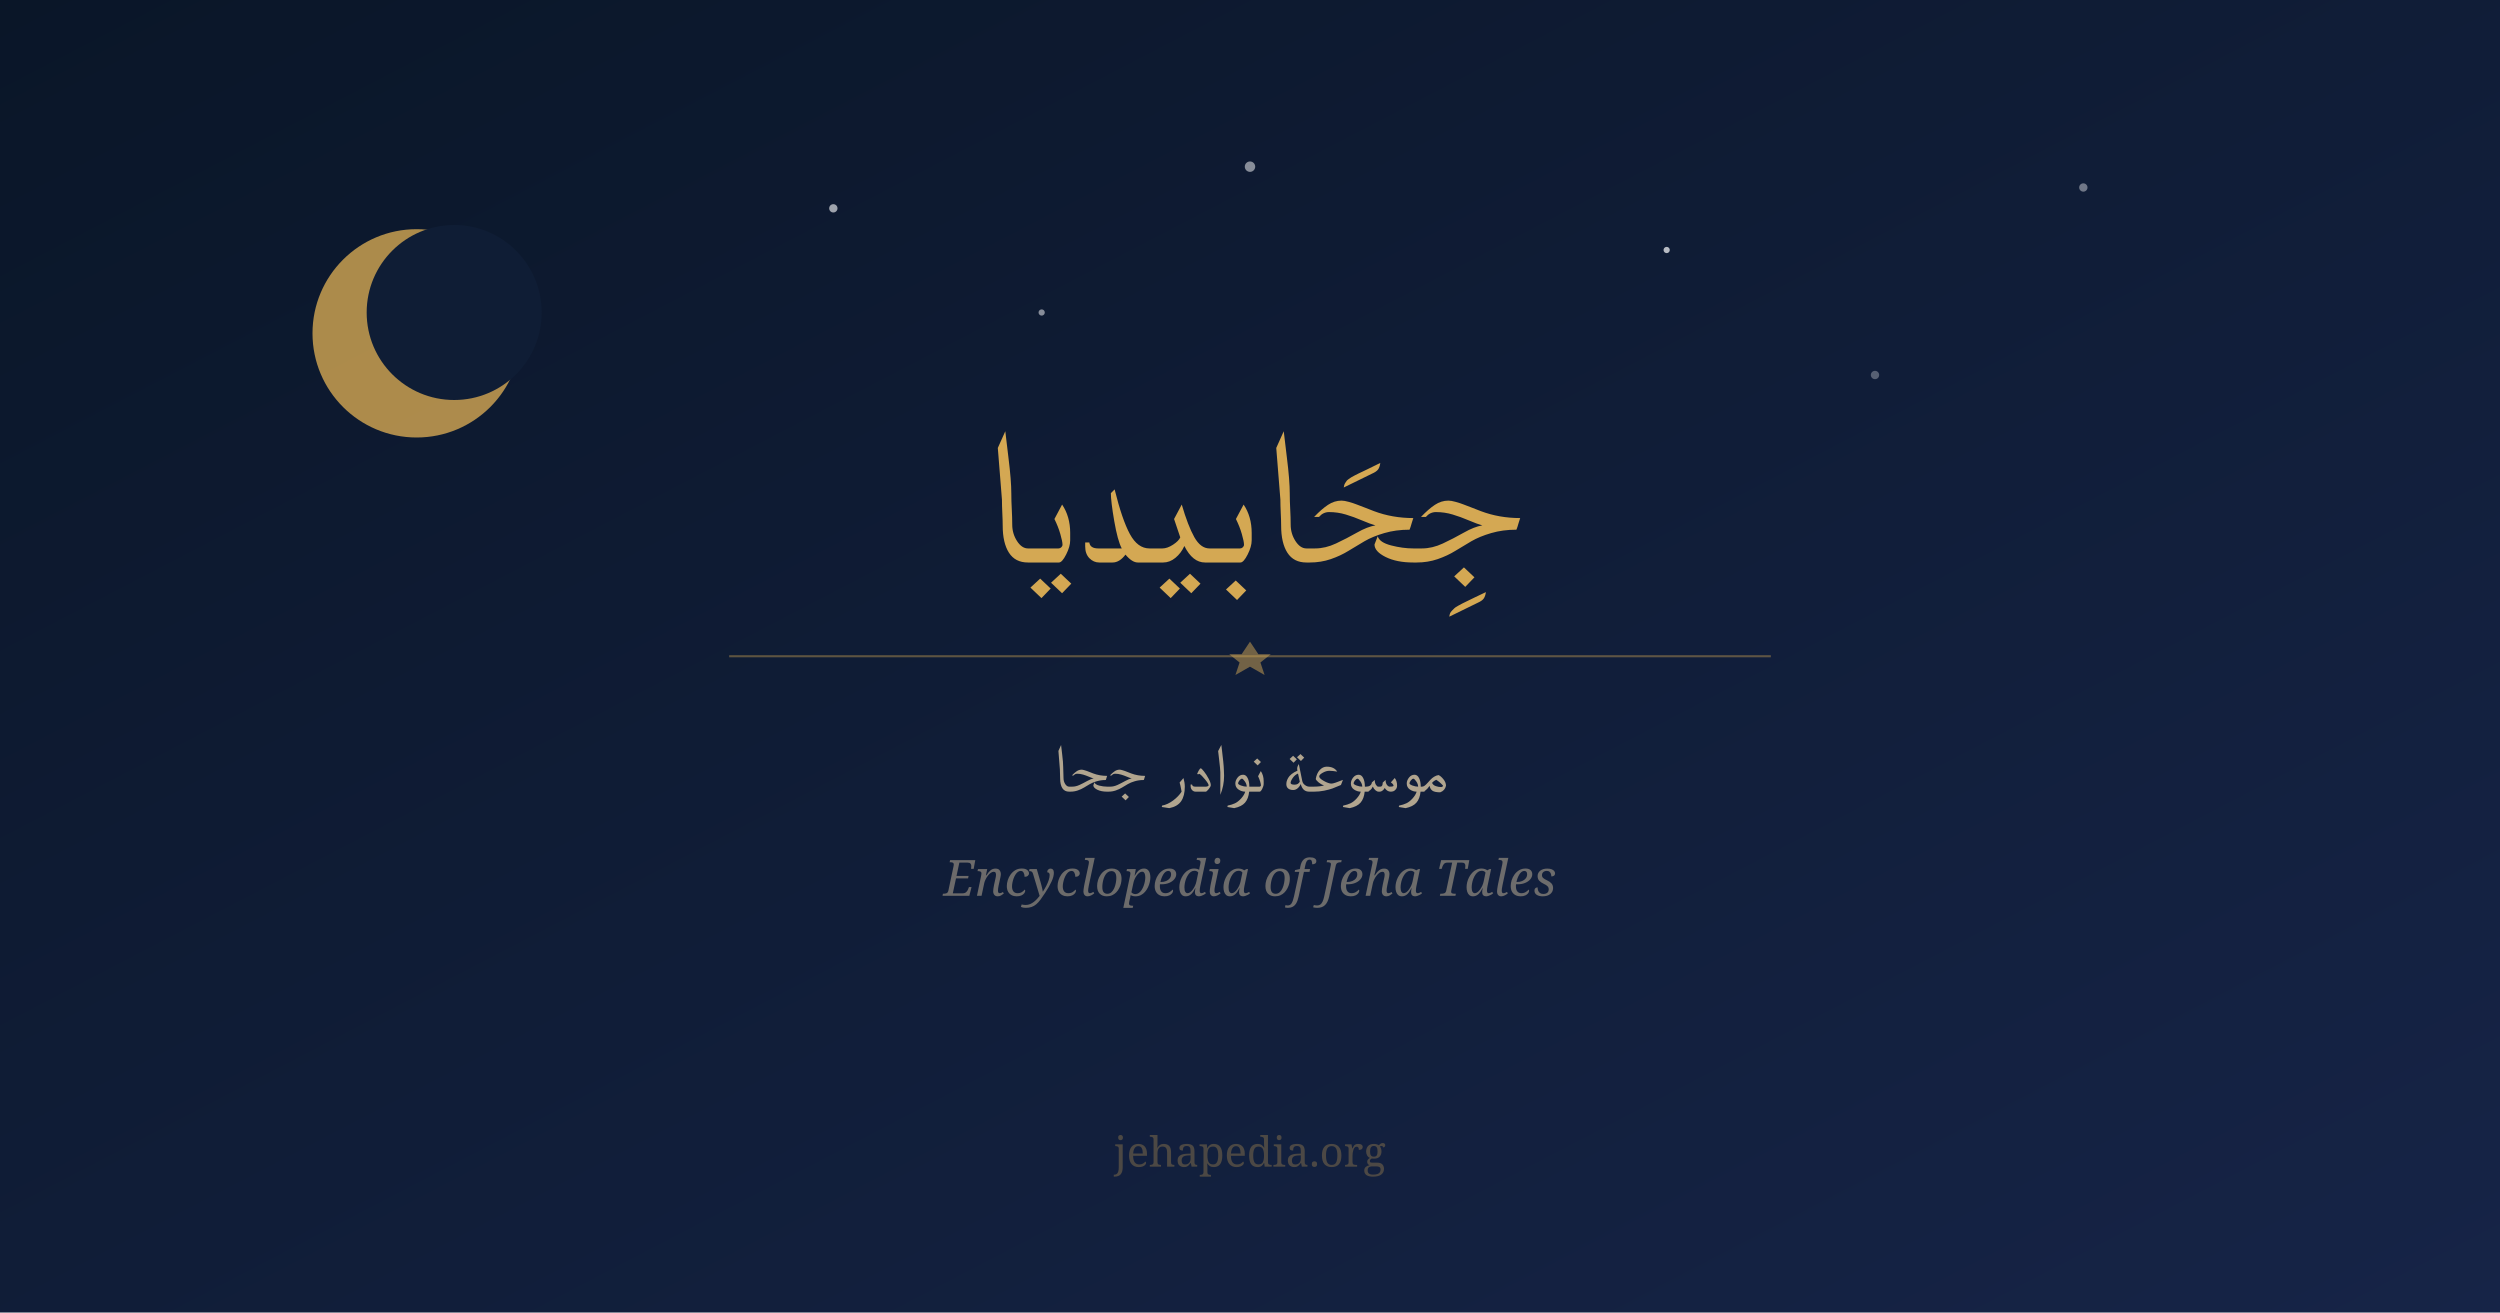
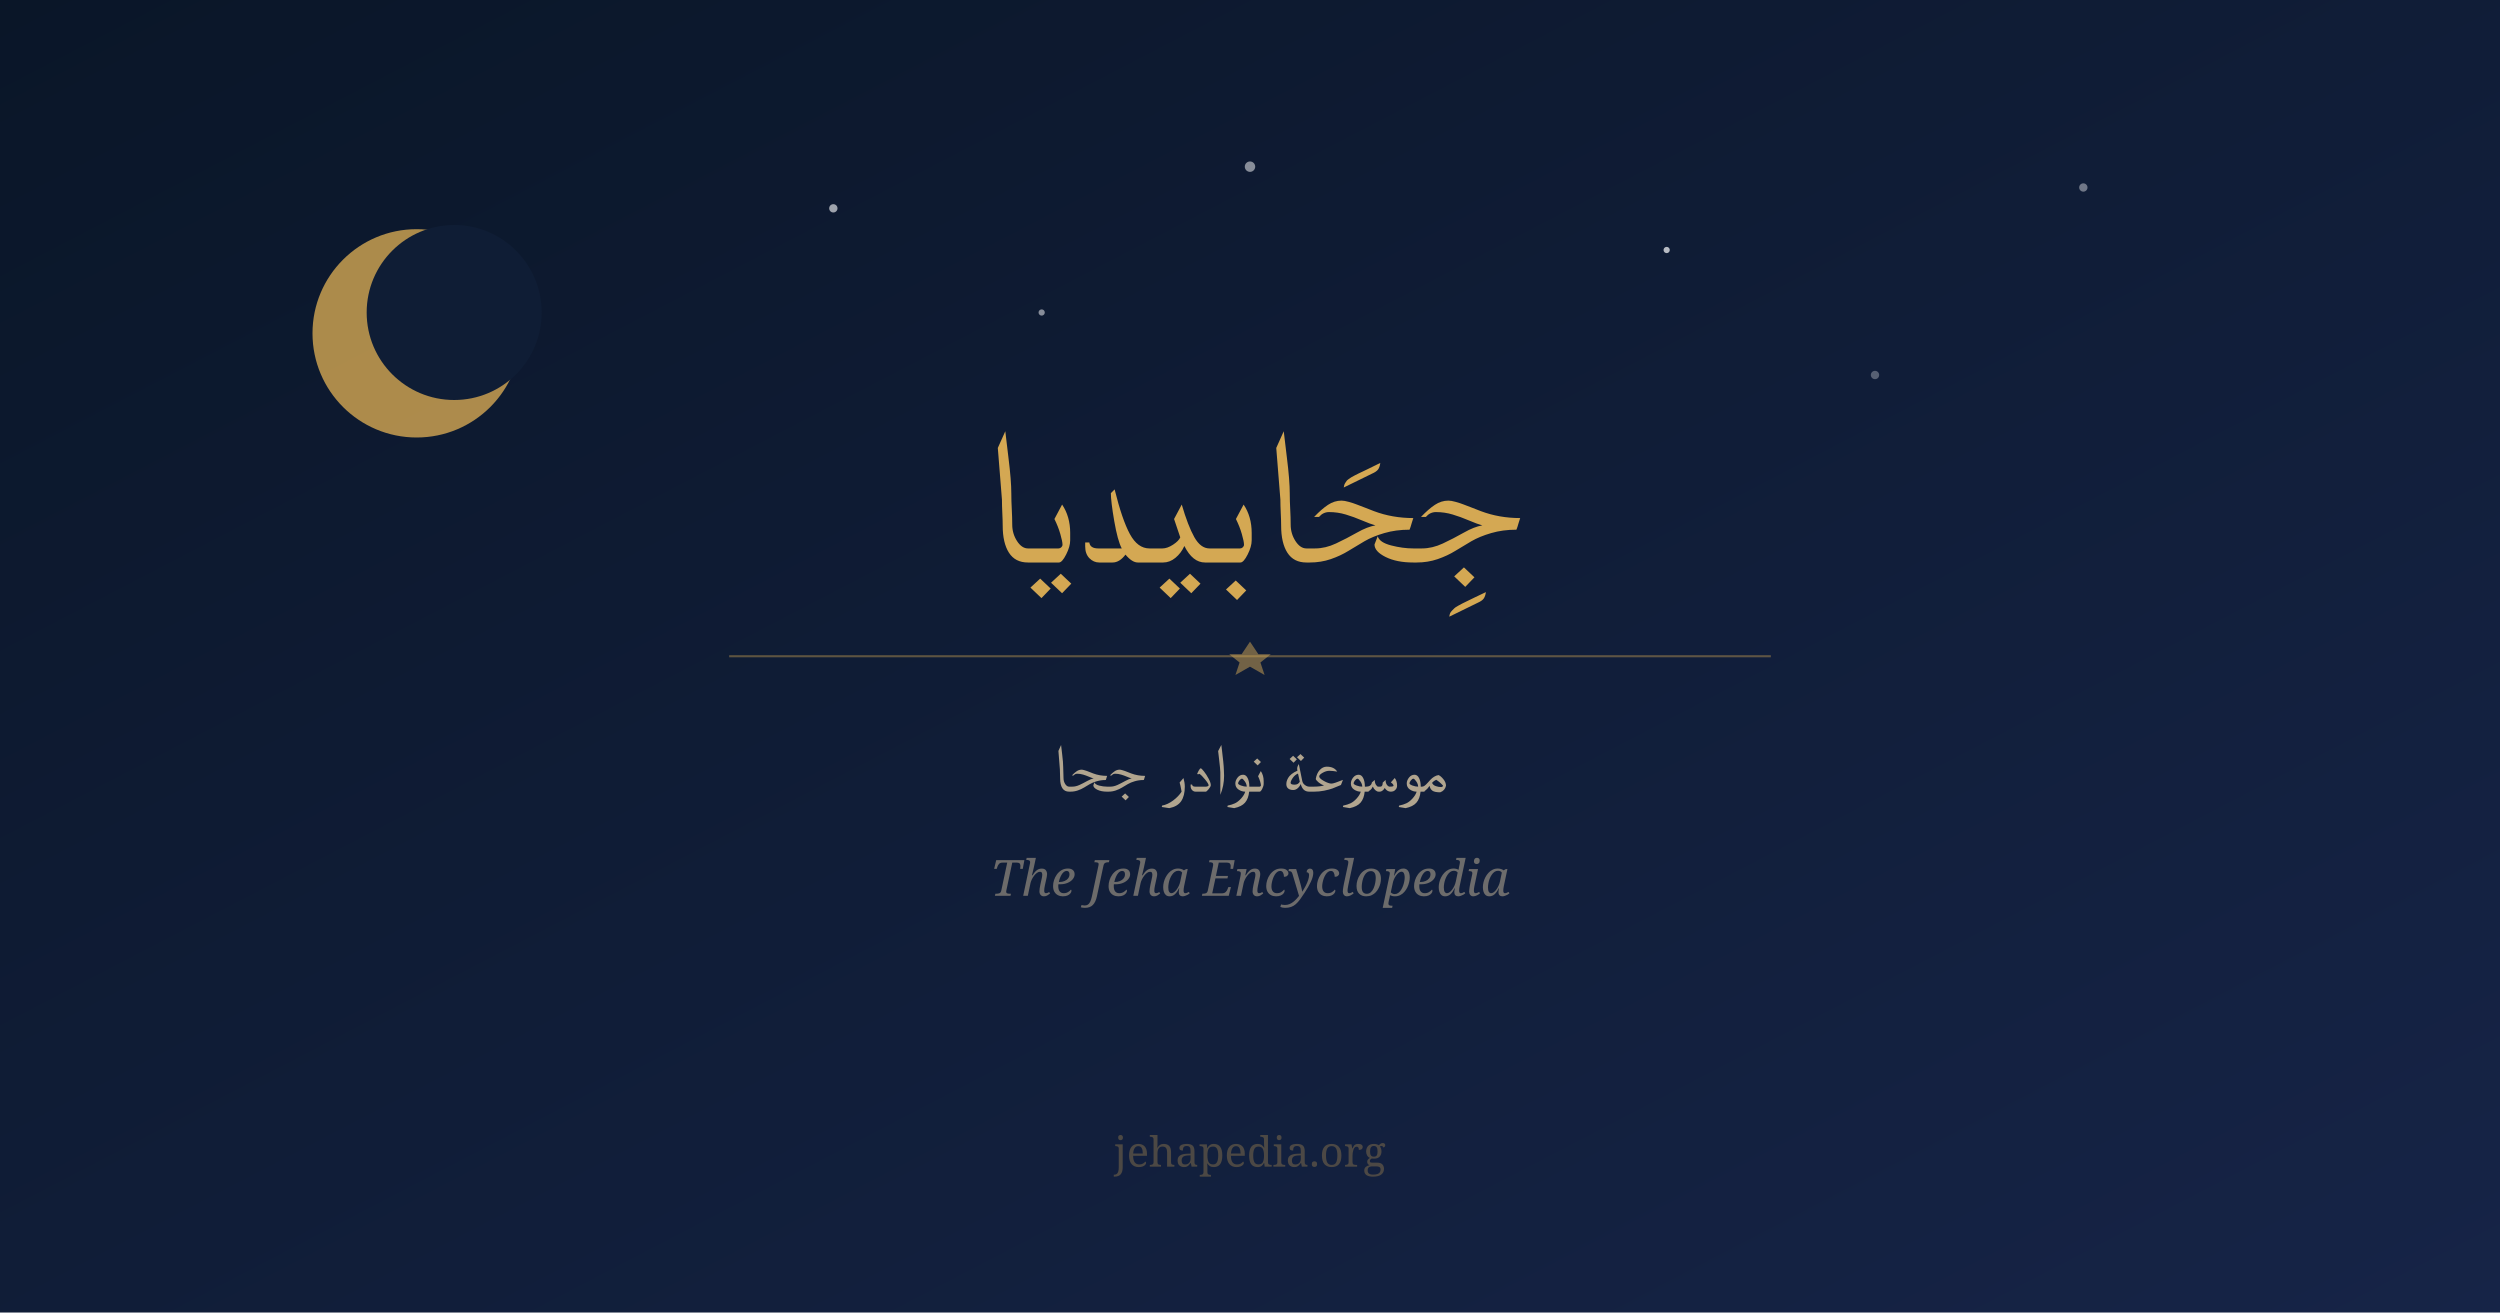
<svg xmlns="http://www.w3.org/2000/svg" viewBox="0 0 1200 630">
  <defs>
    <linearGradient id="bg" x1="0%" y1="0%" x2="100%" y2="100%">
      <stop offset="0%" style="stop-color:#0a1628" />
      <stop offset="100%" style="stop-color:#162447" />
    </linearGradient>
  </defs>
  <rect width="1200" height="630" fill="url(#bg)" />
  <circle cx="200" cy="160" r="50" fill="#d4a853" opacity="0.8" />
  <circle cx="218" cy="150" r="42" fill="#0f1d35" />
  <circle cx="400" cy="100" r="2" fill="white" opacity="0.6" />
  <circle cx="600" cy="80" r="2.5" fill="white" opacity="0.5" />
  <circle cx="800" cy="120" r="1.5" fill="white" opacity="0.7" />
  <circle cx="1000" cy="90" r="2" fill="white" opacity="0.4" />
  <circle cx="500" cy="150" r="1.5" fill="white" opacity="0.5" />
  <circle cx="900" cy="180" r="2" fill="white" opacity="0.3" />
  <line x1="350" y1="315" x2="850" y2="315" stroke="#d4a853" stroke-width="1" opacity="0.4" />
  <polygon points="600,308 604,314 610,314 605,318 607,324 600,320 593,324 595,318 590,314 596,314" fill="#d4a853" opacity="0.5" />
  <text x="600" y="270" text-anchor="middle" font-family="serif" font-size="90" fill="#d4a853" direction="rtl">جِحَابيديا</text>
  <text x="600" y="380" text-anchor="middle" font-family="serif" font-size="32" fill="#f5deb3" opacity="0.7" direction="rtl">موسوعة نوادر جحا</text>
-   <text x="600" y="430" text-anchor="middle" font-family="serif" font-size="24" fill="#f5deb3" opacity="0.4" font-style="italic">Encyclopedia of Jeha Tales</text>
+   <text x="600" y="430" text-anchor="middle" font-family="serif" font-size="24" fill="#f5deb3" opacity="0.4" font-style="italic">The Jeha Encyclopedia</text>
  <text x="600" y="560" text-anchor="middle" font-family="serif" font-size="20" fill="#d4a853" opacity="0.3">jehapedia.org</text>
</svg>
